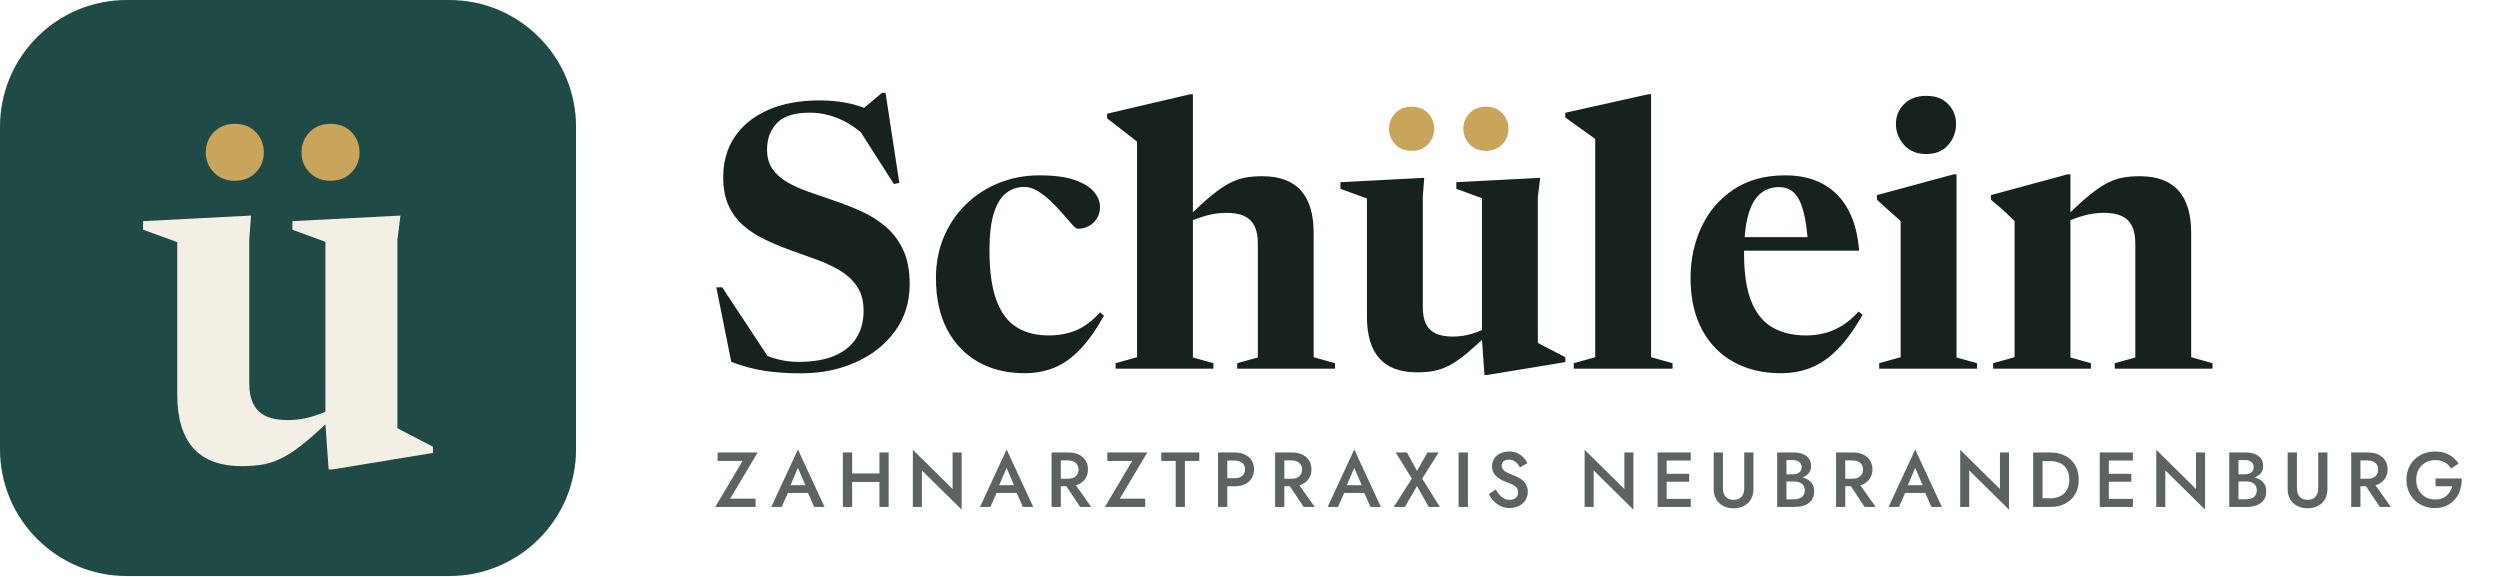
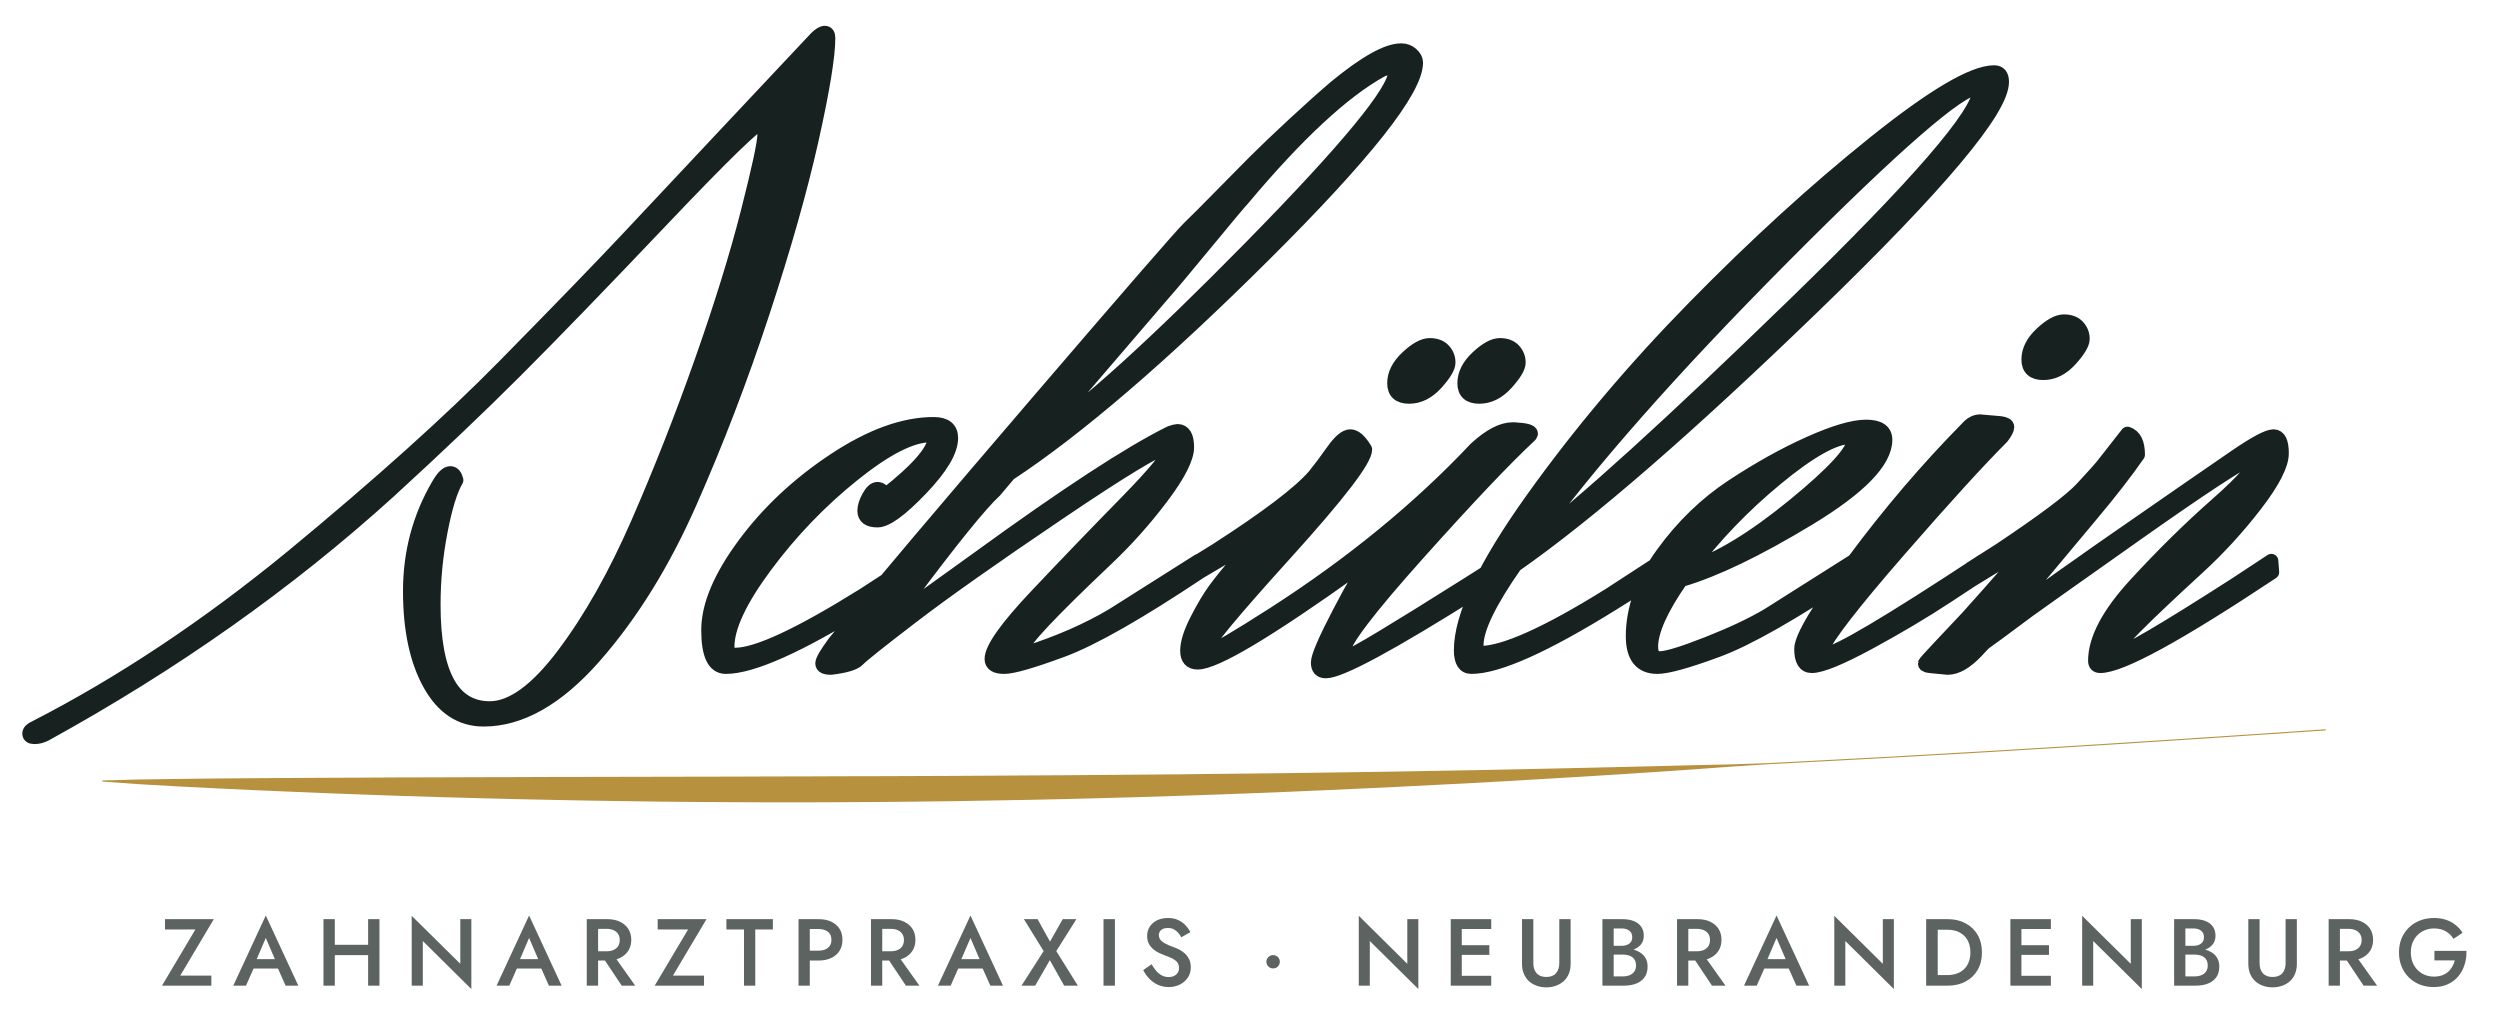
- <svg xmlns="http://www.w3.org/2000/svg" viewBox="0 0 434 100">
-   <rect width="100" height="100" rx="22" fill="#1F4A46" />
-   <path fill="#F4EFE4" d="M43.27 66.44Q43.27 68.7 43.99 70.14Q44.72 71.58 46.19 72.25Q47.65 72.93 49.96 72.93Q52.25 72.93 54.39 72.25Q56.53 71.57 58.37 70.55L58.72 71.53Q55.6 74.58 53.38 76.45Q51.15 78.33 49.35 79.3Q47.56 80.27 45.82 80.6Q44.08 80.92 41.98 80.92Q36.35 80.92 33.56 77.8Q30.77 74.68 30.77 68.48V42.03L24.84 39.88V38.39L43.58 37.42L43.27 41.59ZM57.05 81.5 56.49 73.59V41.98L50.76 39.88V38.39L69.52 37.42L68.99 41.65V74.33Q69.36 74.53 70.12 74.93Q70.87 75.33 71.79 75.8Q72.72 76.27 73.61 76.74Q74.5 77.21 75.16 77.55V78.63L57.72 81.5Z" />
-   <path fill="#C9A55C" d="M40.77 31.38Q38.51 31.38 37.12 29.93Q35.72 28.48 35.72 26.46Q35.72 24.4 37.12 22.95Q38.51 21.5 40.77 21.5Q43.03 21.5 44.42 22.95Q45.8 24.4 45.8 26.46Q45.8 28.48 44.42 29.93Q43.03 31.38 40.77 31.38ZM57.39 31.38Q55.13 31.38 53.73 29.93Q52.34 28.48 52.34 26.46Q52.34 24.4 53.73 22.95Q55.13 21.5 57.39 21.5Q59.64 21.5 61.03 22.95Q62.42 24.4 62.42 26.46Q62.42 28.48 61.03 29.93Q59.64 31.38 57.39 31.38Z" />
-   <path fill="#17211F" d="M153.49 20.23 149.05 19.53 153.11 16.12H153.73L156.12 31.75L155.18 31.95L148.23 21.07L150.95 24.34Q148.41 21.82 145.84 20.69Q143.27 19.56 140.57 19.56Q136.62 19.56 134.89 21.35Q133.16 23.14 133.16 25.97Q133.16 27.99 134.11 29.35Q135.07 30.71 136.71 31.65Q138.36 32.6 140.47 33.33Q142.58 34.07 144.9 34.86Q147.22 35.64 149.52 36.68Q151.82 37.72 153.72 39.32Q155.62 40.92 156.77 43.33Q157.92 45.74 157.92 49.31Q157.92 54.04 155.35 57.52Q152.79 61.01 148.52 62.91Q144.24 64.81 139.04 64.81Q135.63 64.81 132.82 64.39Q130 63.97 126.95 62.82L124.35 49.88H125.38L134.23 63.3L128.51 59.52Q131.39 61.12 133.72 61.97Q136.05 62.82 138.6 62.82Q142.49 62.82 144.99 61.71Q147.49 60.6 148.7 58.62Q149.92 56.63 149.92 53.97Q149.92 51.39 148.77 49.71Q147.63 48.03 145.73 46.91Q143.84 45.8 141.56 44.99Q139.28 44.18 136.99 43.34Q134.71 42.51 132.65 41.51Q130.59 40.51 128.99 39.1Q127.4 37.69 126.47 35.67Q125.55 33.64 125.55 30.76Q125.55 26.67 127.6 23.68Q129.65 20.7 133.4 19.06Q137.16 17.43 142.22 17.43Q145.42 17.43 148.05 18.1Q150.67 18.78 153.49 20.23ZM180.45 30.44Q184.27 30.44 186.58 31.25Q188.89 32.07 189.93 33.32Q190.96 34.57 190.96 35.92Q190.96 37.06 190.43 37.92Q189.89 38.78 189.02 39.24Q188.15 39.71 187.1 39.71Q186.78 39.71 186.12 38.97Q185.45 38.24 184.53 37.16Q183.61 36.08 182.5 35Q181.39 33.93 180.2 33.19Q179 32.45 177.8 32.45Q176.02 32.45 174.65 33.53Q173.29 34.6 172.53 37.01Q171.77 39.42 171.77 43.44Q171.77 48.79 172.95 52.05Q174.13 55.31 176.43 56.77Q178.72 58.23 182.04 58.23Q184.69 58.23 186.84 57.33Q188.99 56.42 190.96 54.23L191.65 54.81Q189.56 58.54 187.43 60.73Q185.31 62.92 182.97 63.85Q180.64 64.79 177.82 64.79Q173.31 64.79 169.85 62.85Q166.39 60.91 164.43 57.21Q162.48 53.51 162.48 48.22Q162.48 44.38 163.85 41.14Q165.21 37.89 167.67 35.49Q170.13 33.09 173.4 31.77Q176.67 30.44 180.45 30.44ZM214.78 63.05 218.36 62.06V42.23Q218.36 40.37 217.77 39.21Q217.18 38.05 215.99 37.5Q214.8 36.95 212.92 36.95Q211.09 36.95 209.34 37.45Q207.59 37.95 206.03 38.7L205.8 38.09Q208.29 35.64 210.07 34.14Q211.86 32.65 213.29 31.88Q214.71 31.12 216.08 30.85Q217.45 30.59 219.12 30.59Q223.62 30.59 225.84 33.07Q228.05 35.54 228.05 40.46V62.01L231.76 63.05V64H214.78ZM210.65 64H193.67V63.05L197.39 62.01V24.58Q196.98 24.25 196.23 23.67Q195.49 23.1 194.47 22.31Q193.44 21.52 192.19 20.54V19.74L206.62 16.36H207.09V30.24V62.06L210.65 63.05ZM247 53.39Q247 55.15 247.57 56.27Q248.13 57.38 249.27 57.91Q250.41 58.43 252.19 58.43Q253.97 58.43 255.64 57.91Q257.3 57.38 258.73 56.58L259 57.35Q256.57 59.71 254.85 61.17Q253.12 62.62 251.73 63.38Q250.33 64.13 248.98 64.38Q247.63 64.64 246 64.64Q241.63 64.64 239.47 62.22Q237.3 59.79 237.3 54.98V34.45L232.7 32.78V31.63L247.25 30.87L247 34.11ZM257.7 65.09 257.27 58.95V34.41L252.82 32.78V31.63L267.38 30.87L266.97 34.15V59.52Q267.25 59.68 267.84 59.99Q268.43 60.3 269.14 60.66Q269.86 61.03 270.55 61.39Q271.24 61.75 271.75 62.02V62.86L258.22 65.09ZM286.63 62.01 290.35 63.05V64H273.21V63.05L276.93 62.01V24.11Q276.52 23.81 275.77 23.28Q275.03 22.75 274 22.02Q272.98 21.28 271.73 20.38V19.58L286.16 16.36H286.63V22.59ZM309.92 30.44Q313.79 30.44 316.54 31.98Q319.29 33.51 320.86 36.43Q322.43 39.35 322.74 43.52H301.19V41.17H318.26L313.9 42.67Q313.67 38.87 313.06 36.65Q312.46 34.42 311.43 33.45Q310.4 32.48 308.87 32.48Q306.94 32.48 305.57 33.63Q304.2 34.79 303.49 37.35Q302.77 39.91 302.77 44.1Q302.77 49.16 304.01 52.28Q305.24 55.39 307.64 56.81Q310.05 58.23 313.55 58.23Q315.3 58.23 316.86 57.81Q318.42 57.39 319.87 56.48Q321.32 55.56 322.65 54.08L323.35 54.66Q321.18 58.44 318.99 60.66Q316.8 62.87 314.4 63.83Q312 64.79 309.12 64.79Q304.52 64.79 300.99 62.86Q297.46 60.93 295.47 57.22Q293.48 53.52 293.48 48.25Q293.48 43.47 295.37 39.42Q297.26 35.36 300.94 32.9Q304.61 30.44 309.92 30.44ZM334.4 26.74Q331.96 26.74 330.54 25.16Q329.13 23.58 329.13 21.52Q329.13 19.51 330.54 18.08Q331.96 16.64 334.4 16.64Q336.85 16.64 338.21 18.08Q339.57 19.51 339.57 21.52Q339.57 23.58 338.21 25.16Q336.85 26.74 334.4 26.74ZM339.65 30.26V36.84V62.06L343.21 63.05V64H326.23V63.05L329.95 62.01V38.38Q329.6 38.05 329.01 37.53Q328.42 37.02 327.63 36.3Q326.83 35.58 325.84 34.67V33.87L339.18 30.26ZM359.43 37.58V62.06L362.98 63.05V64H346.01V63.05L349.73 62.01V38.38Q349.2 37.86 348.23 36.93Q347.25 36 345.62 34.67V33.87L358.95 30.26H359.43ZM367.12 63.05 370.69 62.06V42.23Q370.69 40.37 370.1 39.21Q369.51 38.05 368.32 37.5Q367.13 36.95 365.26 36.95Q363.42 36.95 361.67 37.45Q359.92 37.95 358.36 38.7L358.14 38.09Q360.62 35.64 362.41 34.14Q364.19 32.65 365.62 31.88Q367.04 31.12 368.41 30.85Q369.78 30.59 371.45 30.59Q375.96 30.59 378.17 33.07Q380.39 35.54 380.39 40.46V62.01L384.09 63.05V64H367.12Z" />
-   <path fill="#C9A55C" d="M245.06 26.19Q243.31 26.19 242.23 25.06Q241.14 23.94 241.14 22.37Q241.14 20.77 242.23 19.64Q243.31 18.52 245.06 18.52Q246.82 18.52 247.89 19.64Q248.97 20.77 248.97 22.37Q248.97 23.94 247.89 25.06Q246.82 26.19 245.06 26.19ZM257.96 26.19Q256.21 26.19 255.13 25.06Q254.04 23.94 254.04 22.37Q254.04 20.77 255.13 19.64Q256.21 18.52 257.96 18.52Q259.71 18.52 260.79 19.64Q261.87 20.77 261.87 22.37Q261.87 23.94 260.79 25.06Q259.71 26.19 257.96 26.19Z" />
-   <path fill="#5C6360" d="M124.59 80.02H128.91L124.17 88H131.17V86.57H126.76L131.53 78.55H124.59ZM136.05 85.57H141.04L140.74 84.23H136.35ZM138.52 81.22 140.03 84.73 140.06 85.12 141.34 88H143.14L138.52 78.03L133.9 88H135.7L137.01 85.04L137.04 84.69ZM146.96 83.66H153.71V82.19H146.96ZM152.67 78.55V88H154.27V78.55ZM146.32 78.55V88H147.93V78.55ZM165.37 78.55V84.89L158.47 78.08V88H160.04V81.66L166.94 88.47V78.55ZM172.28 85.57H177.27L176.97 84.23H172.58ZM174.75 81.22 176.25 84.73 176.29 85.12 177.57 88H179.37L174.75 78.03L170.13 88H171.93L173.24 85.04L173.26 84.69ZM184.51 83.49 187.51 88H189.44L186.23 83.49ZM182.55 78.55V88H184.16V78.55ZM183.51 79.93H185.41Q185.96 79.93 186.37 80.12Q186.78 80.31 187 80.66Q187.23 81.01 187.23 81.52Q187.23 82.02 187 82.38Q186.78 82.73 186.37 82.92Q185.96 83.11 185.41 83.11H183.51V84.42H185.47Q186.51 84.42 187.27 84.06Q188.03 83.7 188.45 83.03Q188.87 82.37 188.87 81.49Q188.87 80.59 188.45 79.93Q188.03 79.28 187.27 78.91Q186.51 78.55 185.47 78.55H183.51ZM192.23 80.02H196.55L191.81 88H198.81V86.57H194.4L199.17 78.55H192.23ZM201.6 80.02H204.1V88H205.7V80.02H208.2V78.55H201.6ZM211.45 78.55V88H213.06V78.55ZM212.41 79.95H214.3Q215.13 79.95 215.63 80.34Q216.13 80.72 216.13 81.49Q216.13 82.24 215.63 82.63Q215.13 83.02 214.3 83.02H212.41V84.42H214.3Q215.34 84.42 216.1 84.07Q216.86 83.71 217.28 83.05Q217.7 82.38 217.7 81.49Q217.7 80.58 217.28 79.92Q216.86 79.26 216.1 78.91Q215.34 78.55 214.3 78.55H212.41ZM223.31 83.49 226.32 88H228.24L225.03 83.49ZM221.36 78.55V88H222.96V78.55ZM222.31 79.93H224.21Q224.76 79.93 225.17 80.12Q225.58 80.31 225.81 80.66Q226.04 81.01 226.04 81.52Q226.04 82.02 225.81 82.38Q225.58 82.73 225.17 82.92Q224.76 83.11 224.21 83.11H222.31V84.42H224.27Q225.31 84.42 226.07 84.06Q226.83 83.7 227.25 83.03Q227.67 82.37 227.67 81.49Q227.67 80.59 227.25 79.93Q226.83 79.28 226.07 78.91Q225.31 78.55 224.27 78.55H222.31ZM232.63 85.57H237.62L237.32 84.23H232.93ZM235.1 81.22 236.6 84.73 236.63 85.12 237.92 88H239.72L235.1 78.03L230.48 88H232.28L233.59 85.04L233.61 84.69ZM247.81 78.55 246 81.74 244.24 78.55H242.3L245.1 83.09L241.96 88H243.9L245.99 84.37L248.02 88H249.96L246.89 83.09L249.75 78.55ZM253.21 78.55V88H254.83V78.55ZM259.65 84.96 258.46 85.79Q258.78 86.43 259.31 86.99Q259.83 87.54 260.54 87.87Q261.25 88.2 262.08 88.2Q262.69 88.2 263.25 88.01Q263.81 87.82 264.26 87.46Q264.7 87.1 264.96 86.57Q265.22 86.05 265.22 85.38Q265.22 84.76 265.01 84.3Q264.79 83.84 264.45 83.5Q264.1 83.16 263.67 82.93Q263.25 82.69 262.82 82.54Q262.07 82.28 261.59 82.02Q261.12 81.77 260.9 81.47Q260.68 81.18 260.68 80.81Q260.68 80.41 260.99 80.11Q261.3 79.8 261.96 79.8Q262.44 79.8 262.79 79.99Q263.15 80.17 263.42 80.48Q263.68 80.78 263.87 81.13L265.16 80.4Q264.92 79.9 264.5 79.44Q264.07 78.98 263.45 78.68Q262.83 78.38 261.98 78.38Q261.14 78.38 260.47 78.7Q259.8 79.02 259.41 79.59Q259.02 80.17 259.02 80.93Q259.02 81.59 259.27 82.06Q259.53 82.52 259.92 82.84Q260.31 83.16 260.75 83.36Q261.18 83.57 261.53 83.69Q262.12 83.91 262.58 84.13Q263.03 84.35 263.29 84.67Q263.54 84.99 263.54 85.51Q263.54 86.07 263.14 86.42Q262.73 86.77 262.08 86.77Q261.55 86.77 261.11 86.55Q260.67 86.32 260.32 85.91Q259.96 85.5 259.65 84.96ZM281.99 78.55V84.89L275.09 78.08V88H276.66V81.66L283.56 88.47V78.55ZM288.75 88H293.51V86.6H288.75ZM288.75 79.95H293.51V78.55H288.75ZM288.75 83.63H293.24V82.25H288.75ZM287.76 78.55V88H289.33V78.55ZM297.5 78.55V84.89Q297.5 85.67 297.75 86.29Q298 86.91 298.46 87.34Q298.93 87.77 299.56 88.01Q300.19 88.24 300.95 88.24Q301.71 88.24 302.34 88.01Q302.97 87.77 303.44 87.34Q303.9 86.91 304.15 86.29Q304.4 85.67 304.4 84.89V78.55H302.8V84.83Q302.8 85.7 302.33 86.23Q301.86 86.77 300.95 86.77Q300.04 86.77 299.57 86.23Q299.1 85.7 299.1 84.83V78.55ZM309.75 83.12H311.38Q312.28 83.12 312.96 82.87Q313.63 82.61 314.02 82.12Q314.4 81.62 314.4 80.93Q314.4 80.12 314.02 79.59Q313.63 79.07 312.96 78.81Q312.28 78.55 311.38 78.55H308.52V88H311.55Q312.55 88 313.31 87.71Q314.07 87.42 314.51 86.81Q314.94 86.21 314.94 85.28Q314.94 84.6 314.67 84.11Q314.4 83.63 313.93 83.31Q313.45 83 312.84 82.85Q312.23 82.7 311.55 82.7H309.75V83.58H311.44Q311.85 83.58 312.19 83.67Q312.53 83.77 312.78 83.96Q313.03 84.15 313.17 84.44Q313.31 84.73 313.31 85.11Q313.31 85.64 313.07 85.99Q312.82 86.33 312.4 86.51Q311.98 86.68 311.44 86.68H310.13V79.87H311.28Q311.94 79.87 312.35 80.19Q312.77 80.51 312.77 81.1Q312.77 81.5 312.58 81.78Q312.39 82.05 312.05 82.2Q311.71 82.34 311.28 82.34H309.75ZM320.7 83.49 323.7 88H325.62L322.42 83.49ZM318.74 78.55V88H320.34V78.55ZM319.69 79.93H321.59Q322.14 79.93 322.55 80.12Q322.96 80.31 323.19 80.66Q323.42 81.01 323.42 81.52Q323.42 82.02 323.19 82.38Q322.96 82.73 322.55 82.92Q322.14 83.11 321.59 83.11H319.69V84.42H321.66Q322.69 84.42 323.45 84.06Q324.21 83.7 324.63 83.03Q325.06 82.37 325.06 81.49Q325.06 80.59 324.63 79.93Q324.21 79.28 323.45 78.91Q322.69 78.55 321.66 78.55H319.69ZM330.01 85.57H335.01L334.7 84.23H330.32ZM332.48 81.22 333.99 84.73 334.02 85.12 335.3 88H337.11L332.48 78.03L327.86 88H329.66L330.97 85.04L331 84.69ZM347.19 78.55V84.89L340.29 78.08V88H341.86V81.66L348.76 88.47V78.55ZM352.96 78.55V88H354.59V78.55ZM356.01 88Q357.46 88 358.55 87.41Q359.65 86.83 360.26 85.77Q360.87 84.71 360.87 83.28Q360.87 81.84 360.26 80.78Q359.65 79.72 358.55 79.14Q357.46 78.55 356.01 78.55H353.95V80.05H355.98Q356.67 80.05 357.27 80.26Q357.87 80.46 358.31 80.86Q358.74 81.27 358.99 81.87Q359.23 82.48 359.23 83.28Q359.23 84.07 358.99 84.68Q358.74 85.28 358.31 85.69Q357.87 86.09 357.27 86.29Q356.67 86.5 355.98 86.5H353.95V88ZM365.51 88H370.27V86.6H365.51ZM365.51 79.95H370.27V78.55H365.51ZM365.51 83.63H370V82.25H365.51ZM364.52 78.55V88H366.09V78.55ZM381.23 78.55V84.89L374.33 78.08V88H375.9V81.66L382.8 88.47V78.55ZM388.22 83.12H389.85Q390.75 83.12 391.43 82.87Q392.11 82.61 392.49 82.12Q392.88 81.62 392.88 80.93Q392.88 80.12 392.49 79.59Q392.11 79.07 391.43 78.81Q390.75 78.55 389.85 78.55H387V88H390.02Q391.02 88 391.78 87.71Q392.55 87.42 392.98 86.81Q393.42 86.21 393.42 85.28Q393.42 84.6 393.15 84.11Q392.87 83.63 392.4 83.31Q391.93 83 391.32 82.85Q390.71 82.7 390.02 82.7H388.22V83.58H389.92Q390.33 83.58 390.67 83.67Q391 83.77 391.26 83.96Q391.51 84.15 391.64 84.44Q391.78 84.73 391.78 85.11Q391.78 85.64 391.54 85.99Q391.3 86.33 390.88 86.51Q390.46 86.68 389.92 86.68H388.6V79.87H389.75Q390.41 79.87 390.83 80.19Q391.24 80.51 391.24 81.1Q391.24 81.5 391.05 81.78Q390.86 82.05 390.53 82.2Q390.19 82.34 389.75 82.34H388.22ZM397.14 78.55V84.89Q397.14 85.67 397.39 86.29Q397.64 86.91 398.11 87.34Q398.57 87.77 399.21 88.01Q399.84 88.24 400.59 88.24Q401.35 88.24 401.98 88.01Q402.62 87.77 403.08 87.34Q403.54 86.91 403.79 86.29Q404.04 85.67 404.04 84.89V78.55H402.44V84.83Q402.44 85.7 401.97 86.23Q401.51 86.77 400.59 86.77Q399.68 86.77 399.22 86.23Q398.75 85.7 398.75 84.83V78.55ZM410.13 83.49 413.13 88H415.05L411.85 83.49ZM408.17 78.55V88H409.77V78.55ZM409.12 79.93H411.02Q411.57 79.93 411.98 80.12Q412.39 80.31 412.62 80.66Q412.85 81.01 412.85 81.52Q412.85 82.02 412.62 82.38Q412.39 82.73 411.98 82.92Q411.57 83.11 411.02 83.11H409.12V84.42H411.09Q412.12 84.42 412.88 84.06Q413.64 83.7 414.06 83.03Q414.49 82.37 414.49 81.49Q414.49 80.59 414.06 79.93Q413.64 79.28 412.88 78.91Q412.12 78.55 411.09 78.55H409.12ZM422.81 84.41H425.7Q425.58 84.88 425.34 85.3Q425.09 85.72 424.73 86.04Q424.37 86.36 423.87 86.54Q423.37 86.72 422.74 86.72Q421.81 86.72 421.06 86.29Q420.32 85.85 419.88 85.08Q419.45 84.3 419.45 83.28Q419.45 82.24 419.89 81.47Q420.33 80.71 421.08 80.29Q421.82 79.87 422.74 79.87Q423.72 79.87 424.41 80.27Q425.11 80.67 425.5 81.35L426.8 80.48Q426.38 79.82 425.78 79.35Q425.19 78.89 424.43 78.63Q423.67 78.38 422.74 78.38Q421.67 78.38 420.76 78.74Q419.85 79.09 419.18 79.74Q418.51 80.4 418.13 81.3Q417.76 82.19 417.76 83.28Q417.76 84.36 418.13 85.26Q418.5 86.16 419.16 86.82Q419.83 87.48 420.73 87.84Q421.64 88.2 422.71 88.2Q423.84 88.2 424.71 87.79Q425.59 87.38 426.19 86.67Q426.79 85.95 427.08 85.02Q427.38 84.1 427.35 83.06H422.81Z" />
+ <svg xmlns="http://www.w3.org/2000/svg" viewBox="0 9 342 140">
+   <path fill="#17211F" stroke="#17211F" stroke-width="1.9" stroke-linejoin="round" d="M67 105.88Q71.56 105.88 77.08 98.56Q82.6 91.24 87.28 80.5Q91.96 69.76 95.98 58.36Q100 46.96 102.28 38.02Q104.56 29.08 104.56 27.4Q104.56 25.72 104.32 25.72Q103.24 25.72 90.64 38.98Q78.04 52.24 70.6 59.68Q63.16 67.12 53.2 76.24Q32.56 94.96 6.16 109.48Q5.44 109.84 4.72 109.84Q4 109.84 4 109.36Q4 108.88 4.84 108.52Q22.6 99.4 40 85.12Q57.88 70.36 68.92 59.14Q79.96 47.92 85.72 41.8Q91.48 35.68 99.46 27.16Q107.44 18.64 111.64 14.2Q112.36 13.48 112.84 13.48Q113.32 13.48 113.32 14.2Q113.32 17.92 111.04 28.12Q108.76 38.32 104.32 51.82Q99.88 65.32 94.36 77.8Q88.84 90.28 81.28 98.86Q73.72 107.44 66.16 107.44Q61.48 107.44 58.78 102.58Q56.08 97.72 56.08 89.86Q56.08 82 59.92 75.4Q60.88 73.72 61.6 73.72Q62.2 73.72 62.44 74.68Q61.24 76.72 60.28 81.7Q59.32 86.68 59.32 91.72Q59.32 105.88 67 105.88ZM121.12 76.72Q127.84 71.44 127.84 68.92Q127.84 68.56 127.24 68.56Q123.4 68.56 116.68 73.96Q109.96 79.36 104.74 86.38Q99.52 93.4 99.52 97.48Q99.52 98.56 100.6 98.56Q105.04 98.56 118.12 90.4L125.32 85.72L125.44 87.28Q122.44 89.2 118.6 91.6Q104.68 100.24 99.28 100.24Q96.88 100.24 96.88 95.2Q96.88 90.16 101.8 83.5Q106.72 76.84 114.16 71.92Q121.6 67 127.72 67Q130.12 67 130.12 68.92Q130.12 71.56 125.98 75.88Q121.84 80.2 120.04 80.2Q118.24 80.2 118.24 78.88Q118.24 78.04 118.84 76.96Q119.44 75.88 120.04 75.88Q120.64 75.88 121.12 76.72ZM159.4 48.88 142 69.16Q151.48 62.8 171.16 42.76Q190.84 22.72 190.84 18.88Q190.84 18.28 190.24 18.28Q189.64 18.28 188.92 18.64Q181.12 22.96 169.96 36.28Q169.48 36.76 164.98 42.22Q160.48 47.68 159.4 48.88ZM193.72 17.56Q193.72 23.2 172.9 43.9Q152.08 64.6 138.04 73.84L136.12 76.12Q133.12 78.88 124 91.12Q123.28 92.32 123.28 92.44Q123.28 92.56 123.46 92.56Q123.64 92.56 124.84 91.78Q126.04 91 133.84 85.36Q151.84 72.28 160.12 68.2Q160.84 67.96 161.08 67.96Q162.4 67.96 162.4 70.18Q162.4 72.4 158.92 77.02Q155.44 81.64 151.24 85.6Q139.96 96.28 139.96 97.6Q139.96 98.32 140.44 98.32Q147.16 96.16 152.2 93.16L163.96 85.72L164.08 87.28Q151.48 95.68 145.3 97.96Q139.12 100.24 137.38 100.24Q135.64 100.24 135.64 99.16Q135.64 97 141.76 90.52Q147.88 84.04 153.94 77.86Q160 71.68 160 70.48Q160 70.24 159.64 70.24Q158.08 70.24 144.76 79.24Q131.44 88.24 124.78 93.34Q118.12 98.44 117.4 99.22Q116.68 100 113.68 100.36Q112.48 100.36 112.48 99.76Q112.48 99.16 114.16 96.88Q122.8 86.32 142 63.94Q161.2 41.56 162.64 40.18Q164.08 38.8 166.78 36.04Q169.48 33.28 171.58 31.18Q173.68 29.08 176.98 26.02Q180.28 22.96 182.68 20.92Q188.8 15.88 191.68 15.88Q192.52 15.88 193.12 16.42Q193.72 16.96 193.72 17.56ZM192.76 63.28Q190.72 63.28 190.72 61.42Q190.72 59.56 192.52 57.88Q194.32 56.2 195.58 56.2Q196.84 56.2 197.5 56.92Q198.16 57.64 198.16 58.6Q198.16 59.56 196.48 61.42Q194.8 63.28 192.76 63.28ZM202.36 63.28Q200.32 63.28 200.32 61.42Q200.32 59.56 202.12 57.88Q203.92 56.2 205.18 56.2Q206.44 56.2 207.1 56.92Q207.76 57.64 207.76 58.6Q207.76 59.56 206.08 61.42Q204.4 63.28 202.36 63.28ZM179.8 74.08Q180.88 72.76 182.32 70.72Q183.76 68.68 184.72 68.68Q185.68 68.68 186.76 70.48Q186.76 72.64 175.9 84.64Q165.04 96.64 165.04 97.72Q165.04 97.96 165.76 97.96Q166.48 97.96 174.16 93.04Q190.24 82.72 201.88 70.36Q204.76 67.72 206.92 67.72Q207.04 67.72 207.16 67.72Q209.44 67.84 209.44 68.32L209.32 68.56Q204.16 73.36 193.96 84.76Q183.76 96.16 183.76 98.2Q183.76 98.68 184.54 98.68Q185.32 98.68 200.92 88.84L205.84 85.72L205.96 87.16Q204.52 88.12 202.24 89.56Q184.36 100.84 181.36 100.84Q180.28 100.84 180.28 99.64Q180.28 98.44 183.22 92.8Q186.16 87.16 187.48 85.6L185.56 86.68Q167.44 99.64 163.84 99.64Q162.4 99.64 162.4 98.02Q162.4 96.4 163.72 93.82Q165.04 91.24 166.18 89.68Q167.32 88.12 169.6 85.42Q171.88 82.72 172 82.6L162.64 88.12L162.28 86.8L166.36 84.28Q176.8 77.56 179.8 74.08ZM270.52 21.04Q266.92 21.04 244 44.08Q221.08 67.12 209.2 83.56Q220.24 75.16 245.5 50.62Q270.76 26.08 270.76 21.4Q270.76 21.16 270.52 21.04ZM272.8 18.88Q273.88 18.88 273.88 20.2Q273.88 25.96 248.14 50.86Q222.4 75.76 207.28 86.32Q202 93.88 202 97.24Q202 98.32 202.48 98.32Q207.4 98.32 220.12 90.4L227.32 85.72L227.44 87.28Q224.44 89.2 220.6 91.6Q206.68 100.24 201.28 100.24Q199.84 100.24 199.84 97.96Q199.84 91 209.56 77.38Q219.28 63.76 231.82 50.98Q244.36 38.2 256.42 28.54Q268.48 18.88 272.8 18.88ZM253.6 69.16Q253.6 68.8 253.12 68.8Q249.88 68.8 243.04 74.44Q236.2 80.08 231.16 86.8Q237.16 84.88 245.38 78.16Q253.6 71.44 253.6 69.16ZM225.88 97.48Q225.88 99.04 227.08 99.04Q228.52 99.04 233.56 97.06Q238.6 95.08 241.84 93.16L253.6 85.72L253.72 87.28Q241.12 95.68 234.94 97.96Q228.76 100.24 226.72 100.24Q223.36 100.24 223.36 96.04Q223.36 90.4 227.44 84.76Q231.52 79.12 236.98 75.52Q242.44 71.92 247.54 69.64Q252.64 67.36 255.28 67.36Q257.92 67.36 257.92 69.16Q257.92 73.6 247.42 79.96Q236.92 86.32 229.96 88.36Q225.88 94.24 225.88 97.48ZM279.52 60.04Q277.48 60.04 277.48 58.18Q277.48 56.32 279.28 54.64Q281.08 52.96 282.34 52.96Q283.6 52.96 284.26 53.68Q284.92 54.4 284.92 55.36Q284.92 56.32 283.24 58.18Q281.56 60.04 279.52 60.04ZM249.16 97.96Q250.48 94.96 259.78 84.28Q269.08 73.6 273.88 68.8Q274.6 67.84 274.6 67.42Q274.6 67 273.64 66.88L270.88 66.64Q269.92 66.64 269.08 67.6Q260.92 75.88 253.66 85.66Q246.4 95.44 246.4 97.78Q246.4 100.12 247.84 100.12Q249.76 100.12 255.64 96.94Q261.52 93.76 266.44 90.52L271.36 87.28L271.24 85.72Q251.92 98.44 249.76 98.44Q249.16 98.44 249.16 97.96ZM269.92 88.24 269.56 86.8 273.52 84.28Q282.52 78.28 284.8 75.82Q287.08 73.36 287.56 72.76Q290.68 68.8 291.04 68.32Q292.48 68.8 292.48 71.2Q290.08 74.68 286 79.54Q281.92 84.4 279.28 87.58Q276.64 90.76 276.64 91.24Q276.64 91.72 276.82 91.72Q277 91.72 278.62 90.46Q280.24 89.2 287.44 84.16Q301.96 74.08 305.92 71.38Q309.88 68.68 311.02 68.68Q312.16 68.68 312.16 71.02Q312.16 73.36 308.56 78.04Q304.96 82.72 300.64 86.68Q289.12 97.24 289.12 98.32Q289.12 98.44 289.6 98.44Q291.04 98.44 305.8 88.96L310.72 85.72L310.84 87.28Q291.52 100.12 287.32 100.12Q286.6 100.12 286.6 99.4Q286.6 94.96 292.18 88.9Q297.76 82.84 303.28 77.98Q308.8 73.12 308.8 71.56Q308.8 71.32 308.56 71.32Q305.08 73 292.42 81.94Q279.76 90.88 277.6 92.44Q271.96 96.64 271.66 96.82Q271.36 97 270.4 98.08Q268.24 100.36 266.44 100.36Q263.56 100.12 263.44 100Q263.32 99.88 263.32 99.76Q263.32 99.64 265.36 97.48Q267.28 95.44 269.2 93.4Q275.56 86.32 277.96 83.32Z" />
+   <path fill="#B8913F" d="M14 115.77 L19.07 115.63 L24.14 115.56 L29.21 115.5 L34.28 115.46 L39.35 115.43 L44.42 115.4 L49.49 115.38 L54.55 115.35 L59.62 115.34 L64.69 115.32 L69.76 115.31 L74.83 115.29 L79.9 115.28 L84.97 115.27 L90.04 115.26 L95.11 115.25 L100.18 115.24 L105.25 115.22 L110.32 115.21 L115.39 115.19 L120.46 115.18 L125.53 115.16 L130.59 115.14 L135.66 115.11 L140.73 115.08 L145.8 115.05 L150.87 115.01 L155.94 114.97 L161.01 114.93 L166.08 114.87 L171.15 114.82 L176.22 114.76 L181.29 114.69 L186.36 114.62 L191.43 114.54 L196.5 114.45 L201.57 114.36 L206.63 114.26 L211.7 114.15 L216.77 114.04 L221.84 113.92 L226.91 113.8 L231.98 113.67 L237.05 113.56 L242.12 113.38 L247.19 113.12 L252.26 112.85 L257.33 112.58 L262.4 112.29 L267.47 112 L272.54 111.71 L277.61 111.4 L282.67 111.09 L287.74 110.77 L292.81 110.45 L297.88 110.12 L302.95 109.79 L308.02 109.45 L313.09 109.11 L318.16 108.76 L318.16 108.92 L313.09 109.26 L308.02 109.6 L302.95 109.94 L297.88 110.27 L292.81 110.6 L287.74 110.92 L282.67 111.24 L277.61 111.55 L272.54 111.86 L267.47 112.15 L262.4 112.44 L257.33 112.73 L252.26 113 L247.19 113.27 L242.12 113.53 L237.05 113.86 L231.98 114.23 L226.91 114.58 L221.84 114.91 L216.77 115.23 L211.7 115.53 L206.63 115.83 L201.57 116.11 L196.5 116.37 L191.43 116.63 L186.36 116.87 L181.29 117.1 L176.22 117.32 L171.15 117.52 L166.08 117.71 L161.01 117.88 L155.94 118.04 L150.87 118.18 L145.8 118.31 L140.73 118.42 L135.66 118.51 L130.59 118.6 L125.53 118.66 L120.46 118.71 L115.39 118.74 L110.32 118.76 L105.25 118.76 L100.18 118.74 L95.11 118.71 L90.04 118.66 L84.97 118.59 L79.9 118.51 L74.83 118.41 L69.76 118.3 L64.69 118.17 L59.62 118.03 L54.55 117.87 L49.49 117.69 L44.42 117.5 L39.35 117.29 L34.28 117.07 L29.21 116.83 L24.14 116.57 L19.07 116.28 L14 115.92Z" />
+   <path fill="#5C6360" d="M22.57 136.15H26.73L22.16 143.84H28.91V142.46H24.66L29.25 134.74H22.57ZM33.98 141.5H38.79L38.5 140.21H34.27ZM36.36 137.31 37.81 140.69 37.84 141.07 39.07 143.84H40.81L36.36 134.24L31.91 143.84H33.65L34.91 140.99L34.93 140.65ZM44.86 139.66H51.36V138.25H44.86ZM50.36 134.74V143.84H51.91V134.74ZM44.25 134.74V143.84H45.8V134.74ZM62.97 134.74V140.85L56.32 134.28V143.84H57.84V137.73L64.48 144.3V134.74ZM70 141.5H74.81L74.52 140.21H70.29ZM72.38 137.31 73.83 140.69 73.86 141.07 75.09 143.84H76.83L72.38 134.24L67.93 143.84H69.67L70.93 140.99L70.95 140.65ZM82.16 139.5 85.05 143.84H86.9L83.82 139.5ZM80.27 134.74V143.84H81.82V134.74ZM81.19 136.07H83.02Q83.55 136.07 83.94 136.25Q84.34 136.43 84.56 136.77Q84.78 137.11 84.78 137.6Q84.78 138.08 84.56 138.43Q84.34 138.77 83.94 138.95Q83.55 139.13 83.02 139.13H81.19V140.4H83.08Q84.08 140.4 84.81 140.05Q85.54 139.7 85.95 139.06Q86.36 138.42 86.36 137.57Q86.36 136.71 85.95 136.07Q85.54 135.44 84.81 135.09Q84.08 134.74 83.08 134.74H81.19ZM89.97 136.15H94.13L89.56 143.84H96.31V142.46H92.06L96.65 134.74H89.97ZM99.37 136.15H101.78V143.84H103.32V136.15H105.73V134.74H99.37ZM109.24 134.74V143.84H110.78V134.74ZM110.16 136.09H111.98Q112.78 136.09 113.26 136.46Q113.74 136.83 113.74 137.57Q113.74 138.29 113.26 138.67Q112.78 139.05 111.98 139.05H110.16V140.4H111.98Q112.98 140.4 113.71 140.05Q114.44 139.71 114.85 139.07Q115.25 138.43 115.25 137.57Q115.25 136.69 114.85 136.06Q114.44 135.43 113.71 135.08Q112.98 134.74 111.98 134.74H110.16ZM121.03 139.5 123.93 143.84H125.78L122.69 139.5ZM119.15 134.74V143.84H120.69V134.74ZM120.07 136.07H121.9Q122.43 136.07 122.82 136.25Q123.22 136.43 123.44 136.77Q123.66 137.11 123.66 137.6Q123.66 138.08 123.44 138.43Q123.22 138.77 122.82 138.95Q122.43 139.13 121.9 139.13H120.07V140.4H121.96Q122.96 140.4 123.69 140.05Q124.42 139.7 124.83 139.06Q125.23 138.42 125.23 137.57Q125.23 136.71 124.83 136.07Q124.42 135.44 123.69 135.09Q122.96 134.74 121.96 134.74H120.07ZM130.38 141.5H135.19L134.9 140.21H130.68ZM132.76 137.31 134.21 140.69 134.24 141.07 135.48 143.84H137.21L132.76 134.24L128.31 143.84H130.05L131.31 140.99L131.33 140.65ZM145.38 134.74 143.64 137.81 141.94 134.74H140.07L142.77 139.11L139.74 143.84H141.61L143.62 140.35L145.58 143.84H147.45L144.5 139.11L147.25 134.74ZM150.96 134.74V143.84H152.52V134.74ZM157.54 140.91 156.39 141.71Q156.7 142.33 157.2 142.86Q157.71 143.4 158.4 143.72Q159.08 144.03 159.88 144.03Q160.46 144.03 161 143.85Q161.55 143.66 161.97 143.32Q162.4 142.97 162.65 142.46Q162.9 141.96 162.9 141.32Q162.9 140.72 162.7 140.27Q162.49 139.83 162.16 139.5Q161.82 139.18 161.41 138.95Q161 138.73 160.59 138.58Q159.86 138.33 159.41 138.08Q158.95 137.84 158.74 137.55Q158.53 137.27 158.53 136.92Q158.53 136.53 158.83 136.24Q159.13 135.95 159.76 135.95Q160.22 135.95 160.56 136.12Q160.91 136.3 161.16 136.59Q161.42 136.88 161.6 137.22L162.84 136.52Q162.61 136.04 162.2 135.6Q161.79 135.15 161.19 134.87Q160.6 134.58 159.78 134.58Q158.97 134.58 158.32 134.88Q157.68 135.19 157.3 135.74Q156.93 136.3 156.93 137.03Q156.93 137.67 157.17 138.12Q157.42 138.57 157.8 138.87Q158.17 139.18 158.59 139.38Q159.01 139.57 159.34 139.69Q159.92 139.9 160.36 140.11Q160.79 140.33 161.04 140.63Q161.29 140.94 161.29 141.44Q161.29 141.98 160.9 142.32Q160.51 142.66 159.87 142.66Q159.36 142.66 158.94 142.44Q158.52 142.22 158.18 141.83Q157.84 141.43 157.54 140.91ZM173.24 140.57Q173.24 140.94 173.51 141.21Q173.78 141.48 174.16 141.48Q174.56 141.48 174.82 141.21Q175.08 140.94 175.08 140.57Q175.08 140.2 174.82 139.93Q174.56 139.66 174.16 139.66Q173.78 139.66 173.51 139.93Q173.24 140.2 173.24 140.57ZM192.52 134.74V140.85L185.88 134.28V143.84H187.39V137.73L194.03 144.3V134.74ZM199.41 143.84H204V142.49H199.41ZM199.41 136.09H204V134.74H199.41ZM199.41 139.63H203.74V138.3H199.41ZM198.46 134.74V143.84H199.97V134.74ZM208.21 134.74V140.85Q208.21 141.6 208.46 142.2Q208.7 142.79 209.14 143.21Q209.59 143.62 210.2 143.84Q210.81 144.07 211.54 144.07Q212.26 144.07 212.87 143.84Q213.48 143.62 213.93 143.21Q214.38 142.79 214.62 142.2Q214.86 141.6 214.86 140.85V134.74H213.31V140.78Q213.31 141.62 212.86 142.14Q212.41 142.65 211.54 142.65Q210.66 142.65 210.21 142.14Q209.76 141.62 209.76 140.78V134.74ZM220.39 139.14H221.95Q222.82 139.14 223.47 138.9Q224.13 138.65 224.5 138.18Q224.87 137.7 224.87 137.03Q224.87 136.25 224.5 135.75Q224.13 135.24 223.47 134.99Q222.82 134.74 221.95 134.74H219.21V143.84H222.12Q223.08 143.84 223.82 143.56Q224.55 143.28 224.97 142.7Q225.39 142.12 225.39 141.22Q225.39 140.57 225.13 140.1Q224.87 139.63 224.41 139.33Q223.95 139.03 223.37 138.88Q222.78 138.74 222.12 138.74H220.39V139.59H222.02Q222.41 139.59 222.74 139.68Q223.07 139.76 223.31 139.95Q223.55 140.13 223.68 140.41Q223.81 140.69 223.81 141.05Q223.81 141.56 223.58 141.9Q223.35 142.23 222.94 142.4Q222.54 142.57 222.02 142.57H220.75V136.01H221.86Q222.5 136.01 222.89 136.32Q223.29 136.62 223.29 137.2Q223.29 137.58 223.11 137.85Q222.93 138.11 222.6 138.25Q222.28 138.39 221.86 138.39H220.39ZM231.31 139.5 234.2 143.84H236.05L232.96 139.5ZM229.42 134.74V143.84H230.96V134.74ZM230.34 136.07H232.17Q232.7 136.07 233.09 136.25Q233.49 136.43 233.71 136.77Q233.93 137.11 233.93 137.6Q233.93 138.08 233.71 138.43Q233.49 138.77 233.09 138.95Q232.7 139.13 232.17 139.13H230.34V140.4H232.23Q233.23 140.4 233.96 140.05Q234.69 139.7 235.1 139.06Q235.5 138.42 235.5 137.57Q235.5 136.71 235.1 136.07Q234.69 135.44 233.96 135.09Q233.23 134.74 232.23 134.74H230.34ZM240.65 141.5H245.46L245.17 140.21H240.95ZM243.03 137.31 244.48 140.69 244.51 141.07 245.75 143.84H247.49L243.03 134.24L238.58 143.84H240.32L241.58 140.99L241.6 140.65ZM257.57 134.74V140.85L250.93 134.28V143.84H252.44V137.73L259.08 144.3V134.74ZM263.5 134.74V143.84H265.08V134.74ZM266.45 143.84Q267.84 143.84 268.89 143.27Q269.95 142.71 270.54 141.69Q271.13 140.67 271.13 139.29Q271.13 137.91 270.54 136.89Q269.95 135.87 268.89 135.31Q267.84 134.74 266.45 134.74H264.46V136.19H266.41Q267.08 136.19 267.66 136.38Q268.23 136.58 268.66 136.97Q269.08 137.36 269.31 137.94Q269.55 138.52 269.55 139.29Q269.55 140.06 269.31 140.64Q269.08 141.22 268.66 141.61Q268.23 142 267.66 142.2Q267.08 142.39 266.41 142.39H264.46V143.84ZM275.97 143.84H280.56V142.49H275.97ZM275.97 136.09H280.56V134.74H275.97ZM275.97 139.63H280.3V138.3H275.97ZM275.02 134.74V143.84H276.53V134.74ZM291.49 134.74V140.85L284.84 134.28V143.84H286.35V137.73L293 144.3V134.74ZM298.6 139.14H300.17Q301.03 139.14 301.69 138.9Q302.34 138.65 302.71 138.18Q303.08 137.7 303.08 137.03Q303.08 136.25 302.71 135.75Q302.34 135.24 301.69 134.99Q301.03 134.74 300.17 134.74H297.42V143.84H300.33Q301.29 143.84 302.03 143.56Q302.76 143.28 303.18 142.7Q303.6 142.12 303.6 141.22Q303.6 140.57 303.34 140.1Q303.08 139.63 302.62 139.33Q302.16 139.03 301.58 138.88Q300.99 138.74 300.33 138.74H298.6V139.59H300.23Q300.62 139.59 300.95 139.68Q301.28 139.76 301.52 139.95Q301.76 140.13 301.89 140.41Q302.02 140.69 302.02 141.05Q302.02 141.56 301.79 141.9Q301.56 142.23 301.16 142.4Q300.75 142.57 300.23 142.57H298.96V136.01H300.07Q300.71 136.01 301.11 136.32Q301.5 136.62 301.5 137.2Q301.5 137.58 301.32 137.85Q301.14 138.11 300.82 138.25Q300.49 138.39 300.07 138.39H298.6ZM307.57 134.74V140.85Q307.57 141.6 307.81 142.2Q308.05 142.79 308.5 143.21Q308.94 143.62 309.55 143.84Q310.16 144.07 310.89 144.07Q311.62 144.07 312.23 143.84Q312.84 143.62 313.28 143.21Q313.73 142.79 313.97 142.2Q314.21 141.6 314.21 140.85V134.74H312.67V140.78Q312.67 141.62 312.22 142.14Q311.77 142.65 310.89 142.65Q310.01 142.65 309.56 142.14Q309.11 141.62 309.11 140.78V134.74ZM320.45 139.5 323.34 143.84H325.19L322.1 139.5ZM318.56 134.74V143.84H320.1V134.74ZM319.48 136.07H321.31Q321.84 136.07 322.23 136.25Q322.63 136.43 322.85 136.77Q323.07 137.11 323.07 137.6Q323.07 138.08 322.85 138.43Q322.63 138.77 322.23 138.95Q321.84 139.13 321.31 139.13H319.48V140.4H321.37Q322.37 140.4 323.1 140.05Q323.83 139.7 324.24 139.06Q324.64 138.42 324.64 137.57Q324.64 136.71 324.24 136.07Q323.83 135.44 323.1 135.09Q322.37 134.74 321.37 134.74H319.48ZM333.03 140.38H335.82Q335.7 140.84 335.47 141.24Q335.24 141.65 334.89 141.96Q334.54 142.26 334.06 142.43Q333.57 142.6 332.97 142.6Q332.07 142.6 331.36 142.19Q330.64 141.77 330.22 141.03Q329.8 140.28 329.8 139.29Q329.8 138.29 330.23 137.56Q330.65 136.82 331.37 136.42Q332.09 136.01 332.97 136.01Q333.91 136.01 334.58 136.4Q335.25 136.78 335.63 137.44L336.88 136.6Q336.48 135.97 335.9 135.52Q335.33 135.06 334.59 134.82Q333.86 134.58 332.97 134.58Q331.94 134.58 331.07 134.92Q330.19 135.26 329.54 135.89Q328.89 136.52 328.53 137.38Q328.18 138.25 328.18 139.29Q328.18 140.33 328.53 141.2Q328.88 142.07 329.53 142.71Q330.17 143.34 331.04 143.69Q331.91 144.03 332.94 144.03Q334.03 144.03 334.87 143.64Q335.72 143.25 336.29 142.56Q336.87 141.87 337.15 140.98Q337.44 140.08 337.41 139.08H333.03Z" />
</svg>
